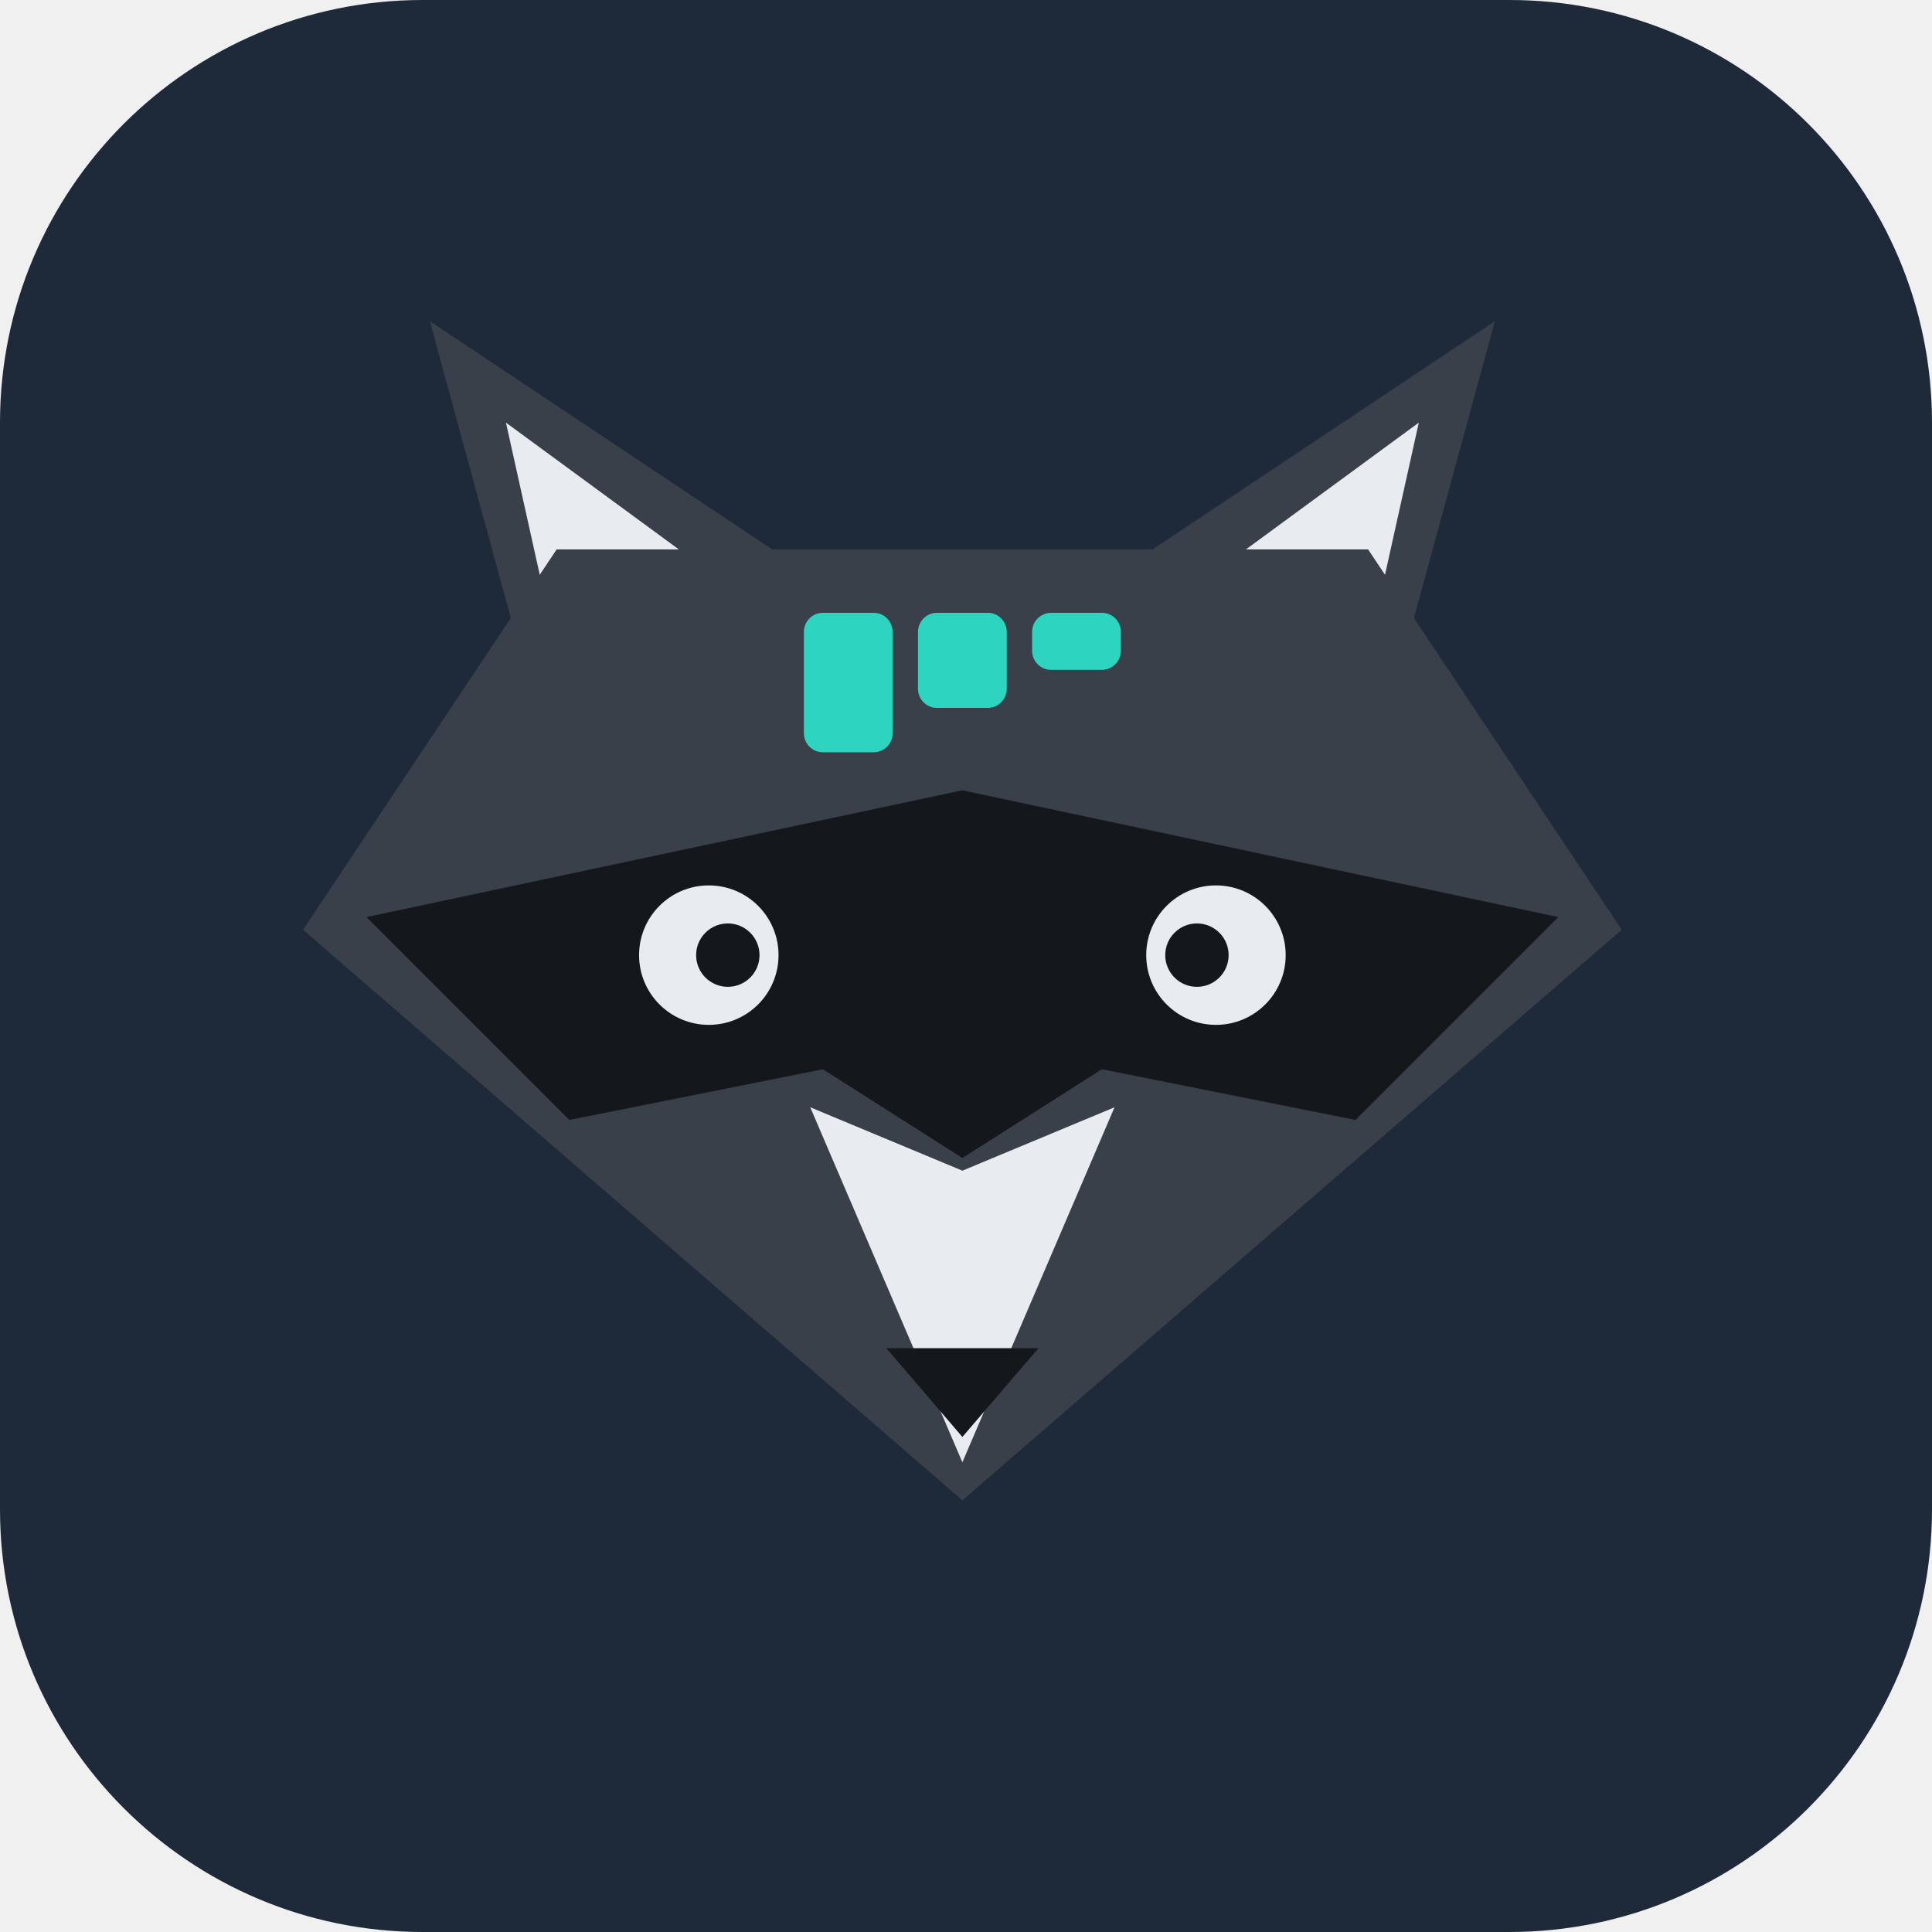
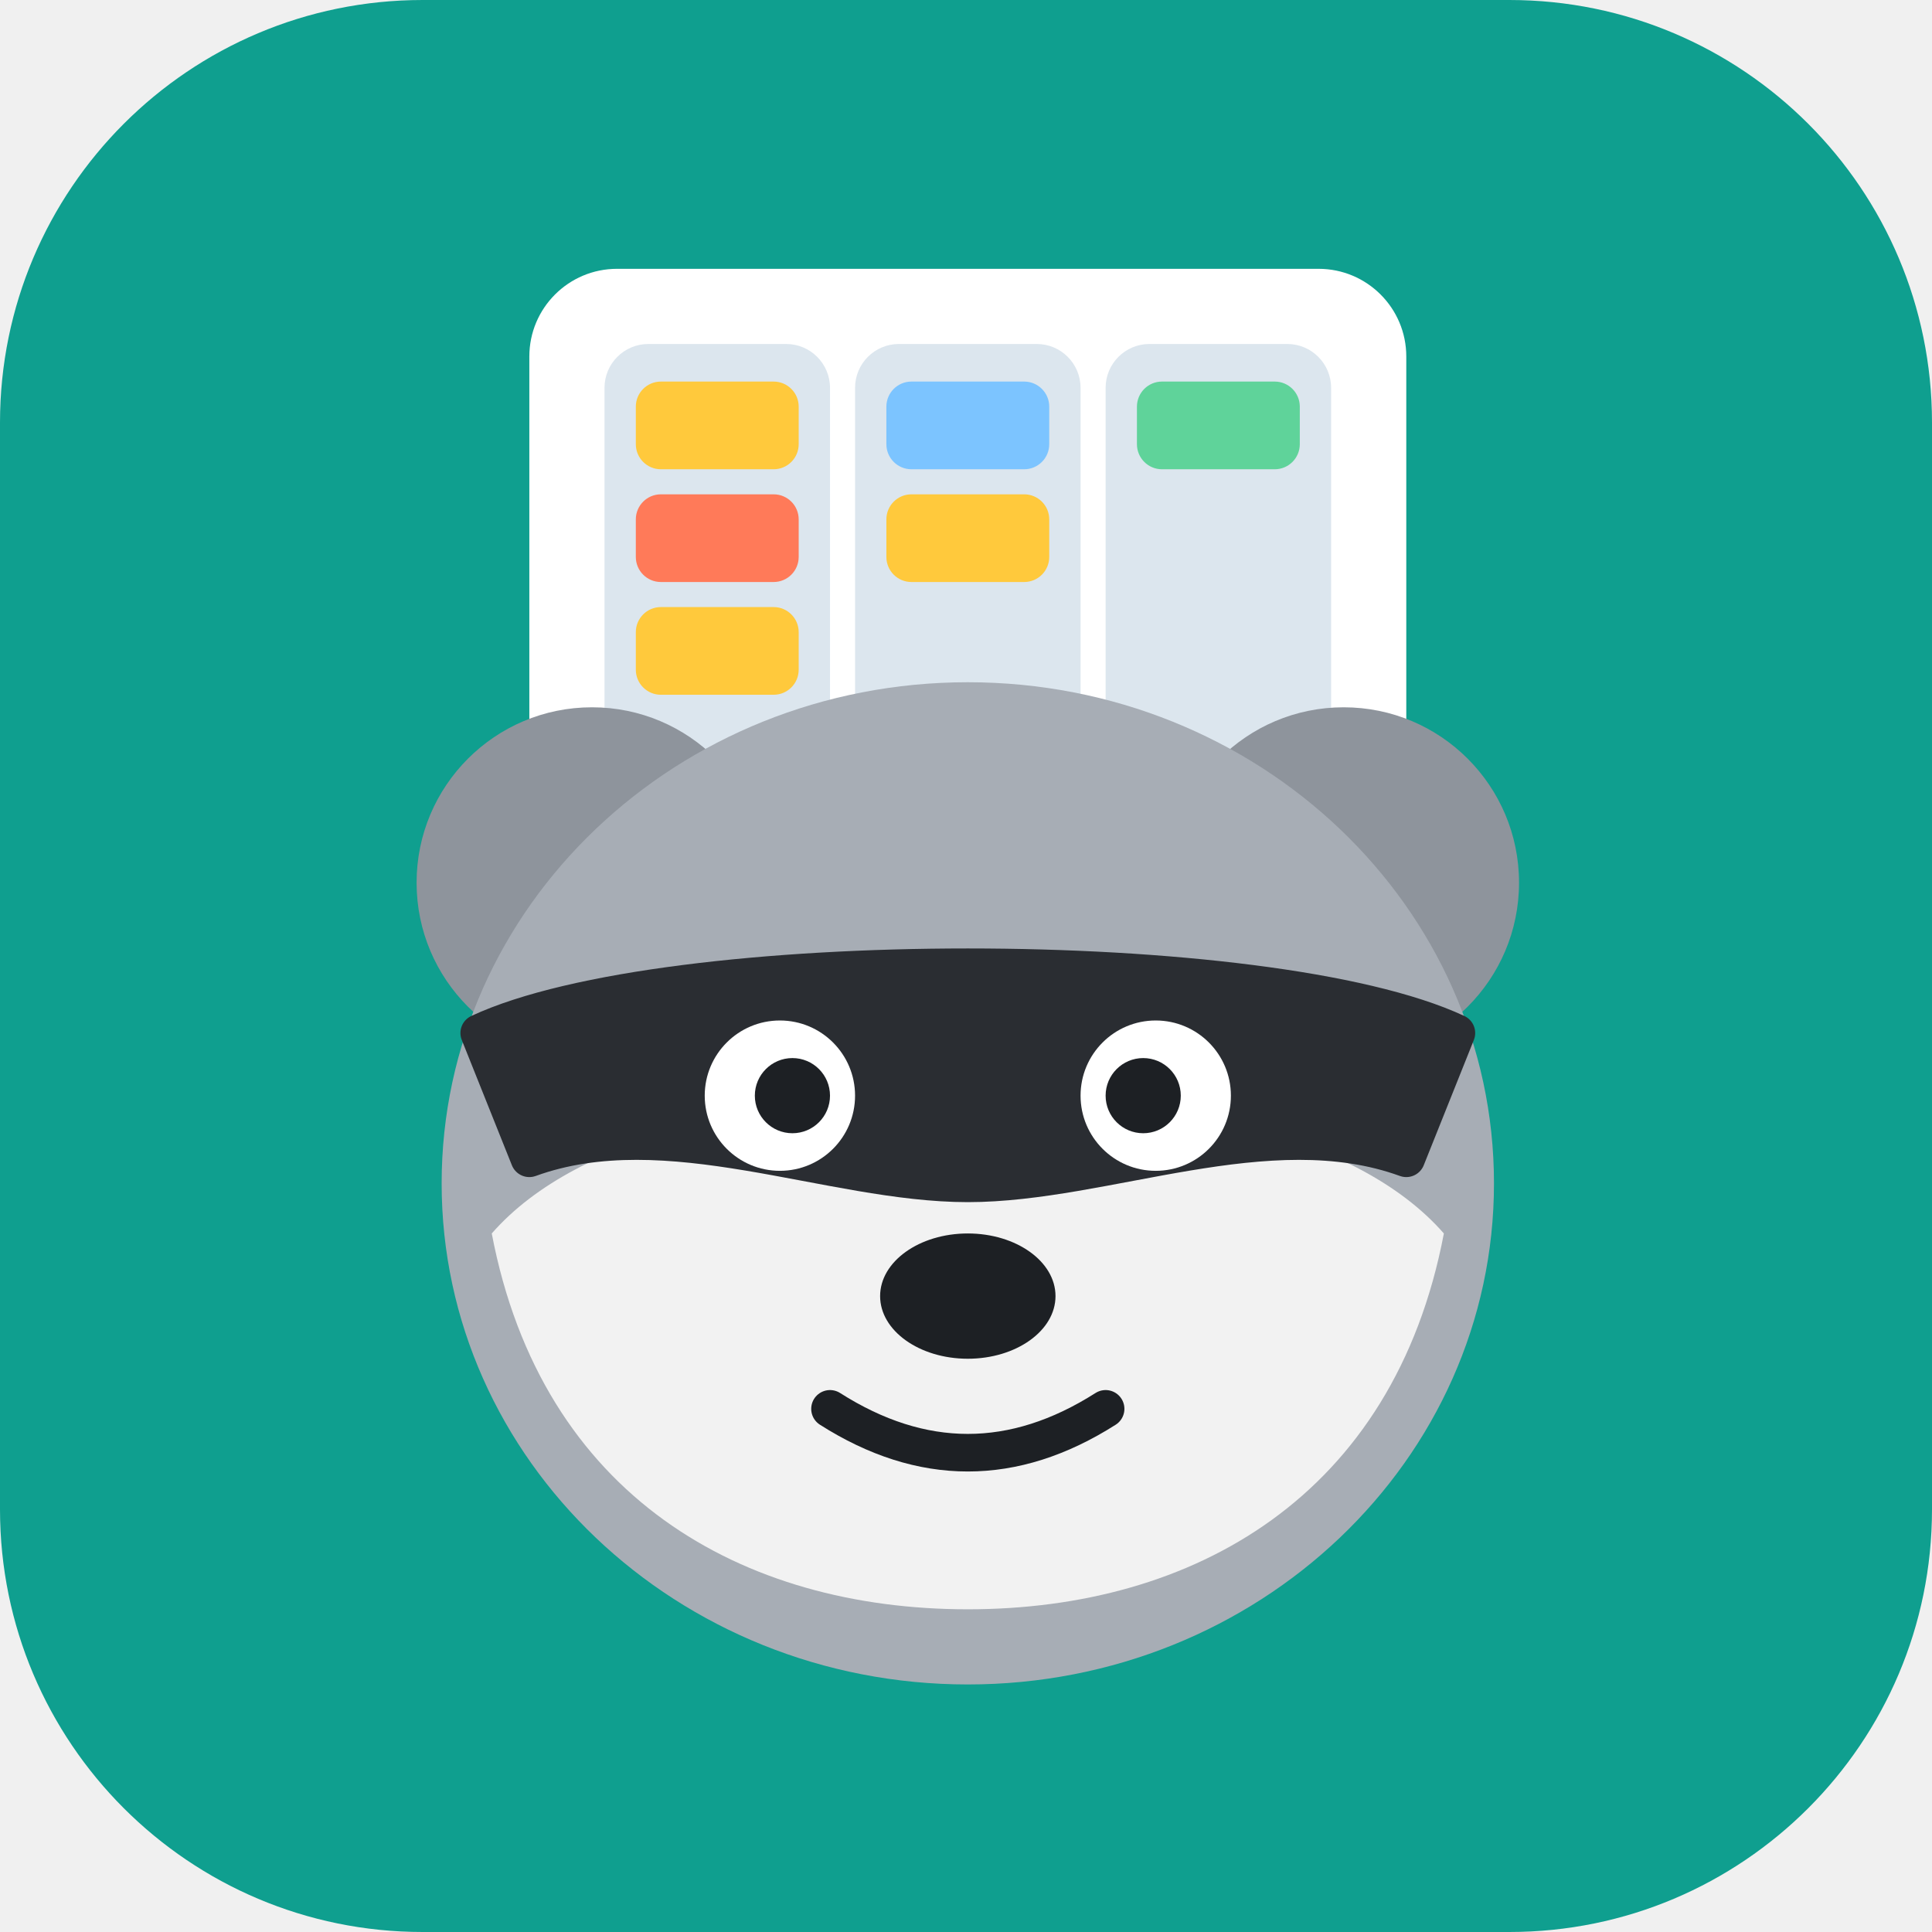
<svg xmlns="http://www.w3.org/2000/svg" viewBox="0 0 256 256" width="256" height="256" role="img" aria-label="Raccboard">
-   <rect width="256" height="256" rx="56" fill="#1E2A3A" />
-   <g transform="translate(20 14) scale(0.84)">
-     <path d="M44 34 L104 74 L62 100 Z M212 34 L152 74 L194 100 Z" fill="#3A404A" />
-     <path d="M56 50 L86 72 L64 86 Z M200 50 L170 72 L192 86 Z" fill="#E8ECF1" />
-     <path d="M64 70 L192 70 L232 130 L128 220 L24 130 Z" fill="#3A404A" stroke-linejoin="round" />
-     <path d="M34 128 L128 108 L222 128 L190 160 L150 152 L128 166 L106 152 L66 160 Z" fill="#14171C" />
-     <path d="M104 158 L128 168 L152 158 L128 214 Z" fill="#E8ECF1" />
-     <circle cx="88" cy="134" r="11" fill="#E8ECF1" />
-     <circle cx="91" cy="134" r="5" fill="#14171C" />
-     <circle cx="168" cy="134" r="11" fill="#E8ECF1" />
-     <circle cx="165" cy="134" r="5" fill="#14171C" />
-     <path d="M116 196 L140 196 L128 210 Z" fill="#14171C" />
-     <rect x="103" y="80" width="14" height="22" rx="3" fill="#2DD4BF" />
-     <rect x="121" y="80" width="14" height="15" rx="3" fill="#2DD4BF" />
-     <rect x="139" y="80" width="14" height="9" rx="3" fill="#2DD4BF" />
+   <rect width="256" height="256" rx="56" fill="#0F9F8F" />
+   <g transform="translate(22 24) scale(0.83)">
+     <rect x="58" y="14" width="140" height="104" rx="14" fill="#FFFFFF" />
+     <rect x="70" y="26" width="36" height="80" rx="7" fill="#DCE6EE" />
+     <rect x="110" y="26" width="36" height="80" rx="7" fill="#DCE6EE" />
+     <rect x="150" y="26" width="36" height="80" rx="7" fill="#DCE6EE" />
+     <rect x="75" y="32" width="26" height="14" rx="4" fill="#FFC93C" />
+     <rect x="75" y="50" width="26" height="14" rx="4" fill="#FF7A59" />
+     <rect x="75" y="68" width="26" height="14" rx="4" fill="#FFC93C" />
+     <rect x="115" y="32" width="26" height="14" rx="4" fill="#7CC4FF" />
+     <rect x="115" y="50" width="26" height="14" rx="4" fill="#FFC93C" />
+     <rect x="155" y="32" width="26" height="14" rx="4" fill="#5FD39A" />
+     <circle cx="68" cy="112" r="28" fill="#8E949C" />
+     <circle cx="188" cy="112" r="28" fill="#8E949C" />
+     <ellipse cx="128" cy="160" rx="84" ry="80" fill="#A7ADB5" />
+     <path d="M52 168 C60 210 92 228 128 228 C164 228 196 210 204 168 C190 152 160 146 128 146 C96 146 66 152 52 168 Z" fill="#F2F2F2" />
+     <path d="M50 136 C80 122 176 122 206 136 L198 156 C176 148 150 160 128 160 C106 160 80 148 58 156 Z" fill="#2A2D32" stroke="#2A2D32" stroke-width="6" stroke-linejoin="round" />
+     <circle cx="98" cy="146" r="12" fill="#FFFFFF" />
+     <circle cx="158" cy="146" r="12" fill="#FFFFFF" />
+     <circle cx="100" cy="146" r="6" fill="#1D2024" />
+     <circle cx="156" cy="146" r="6" fill="#1D2024" />
+     <ellipse cx="128" cy="178" rx="14" ry="10" fill="#1D2024" />
+     <path d="M106 196 Q128 210 150 196" stroke="#1D2024" stroke-width="6" fill="none" stroke-linecap="round" />
  </g>
</svg>
